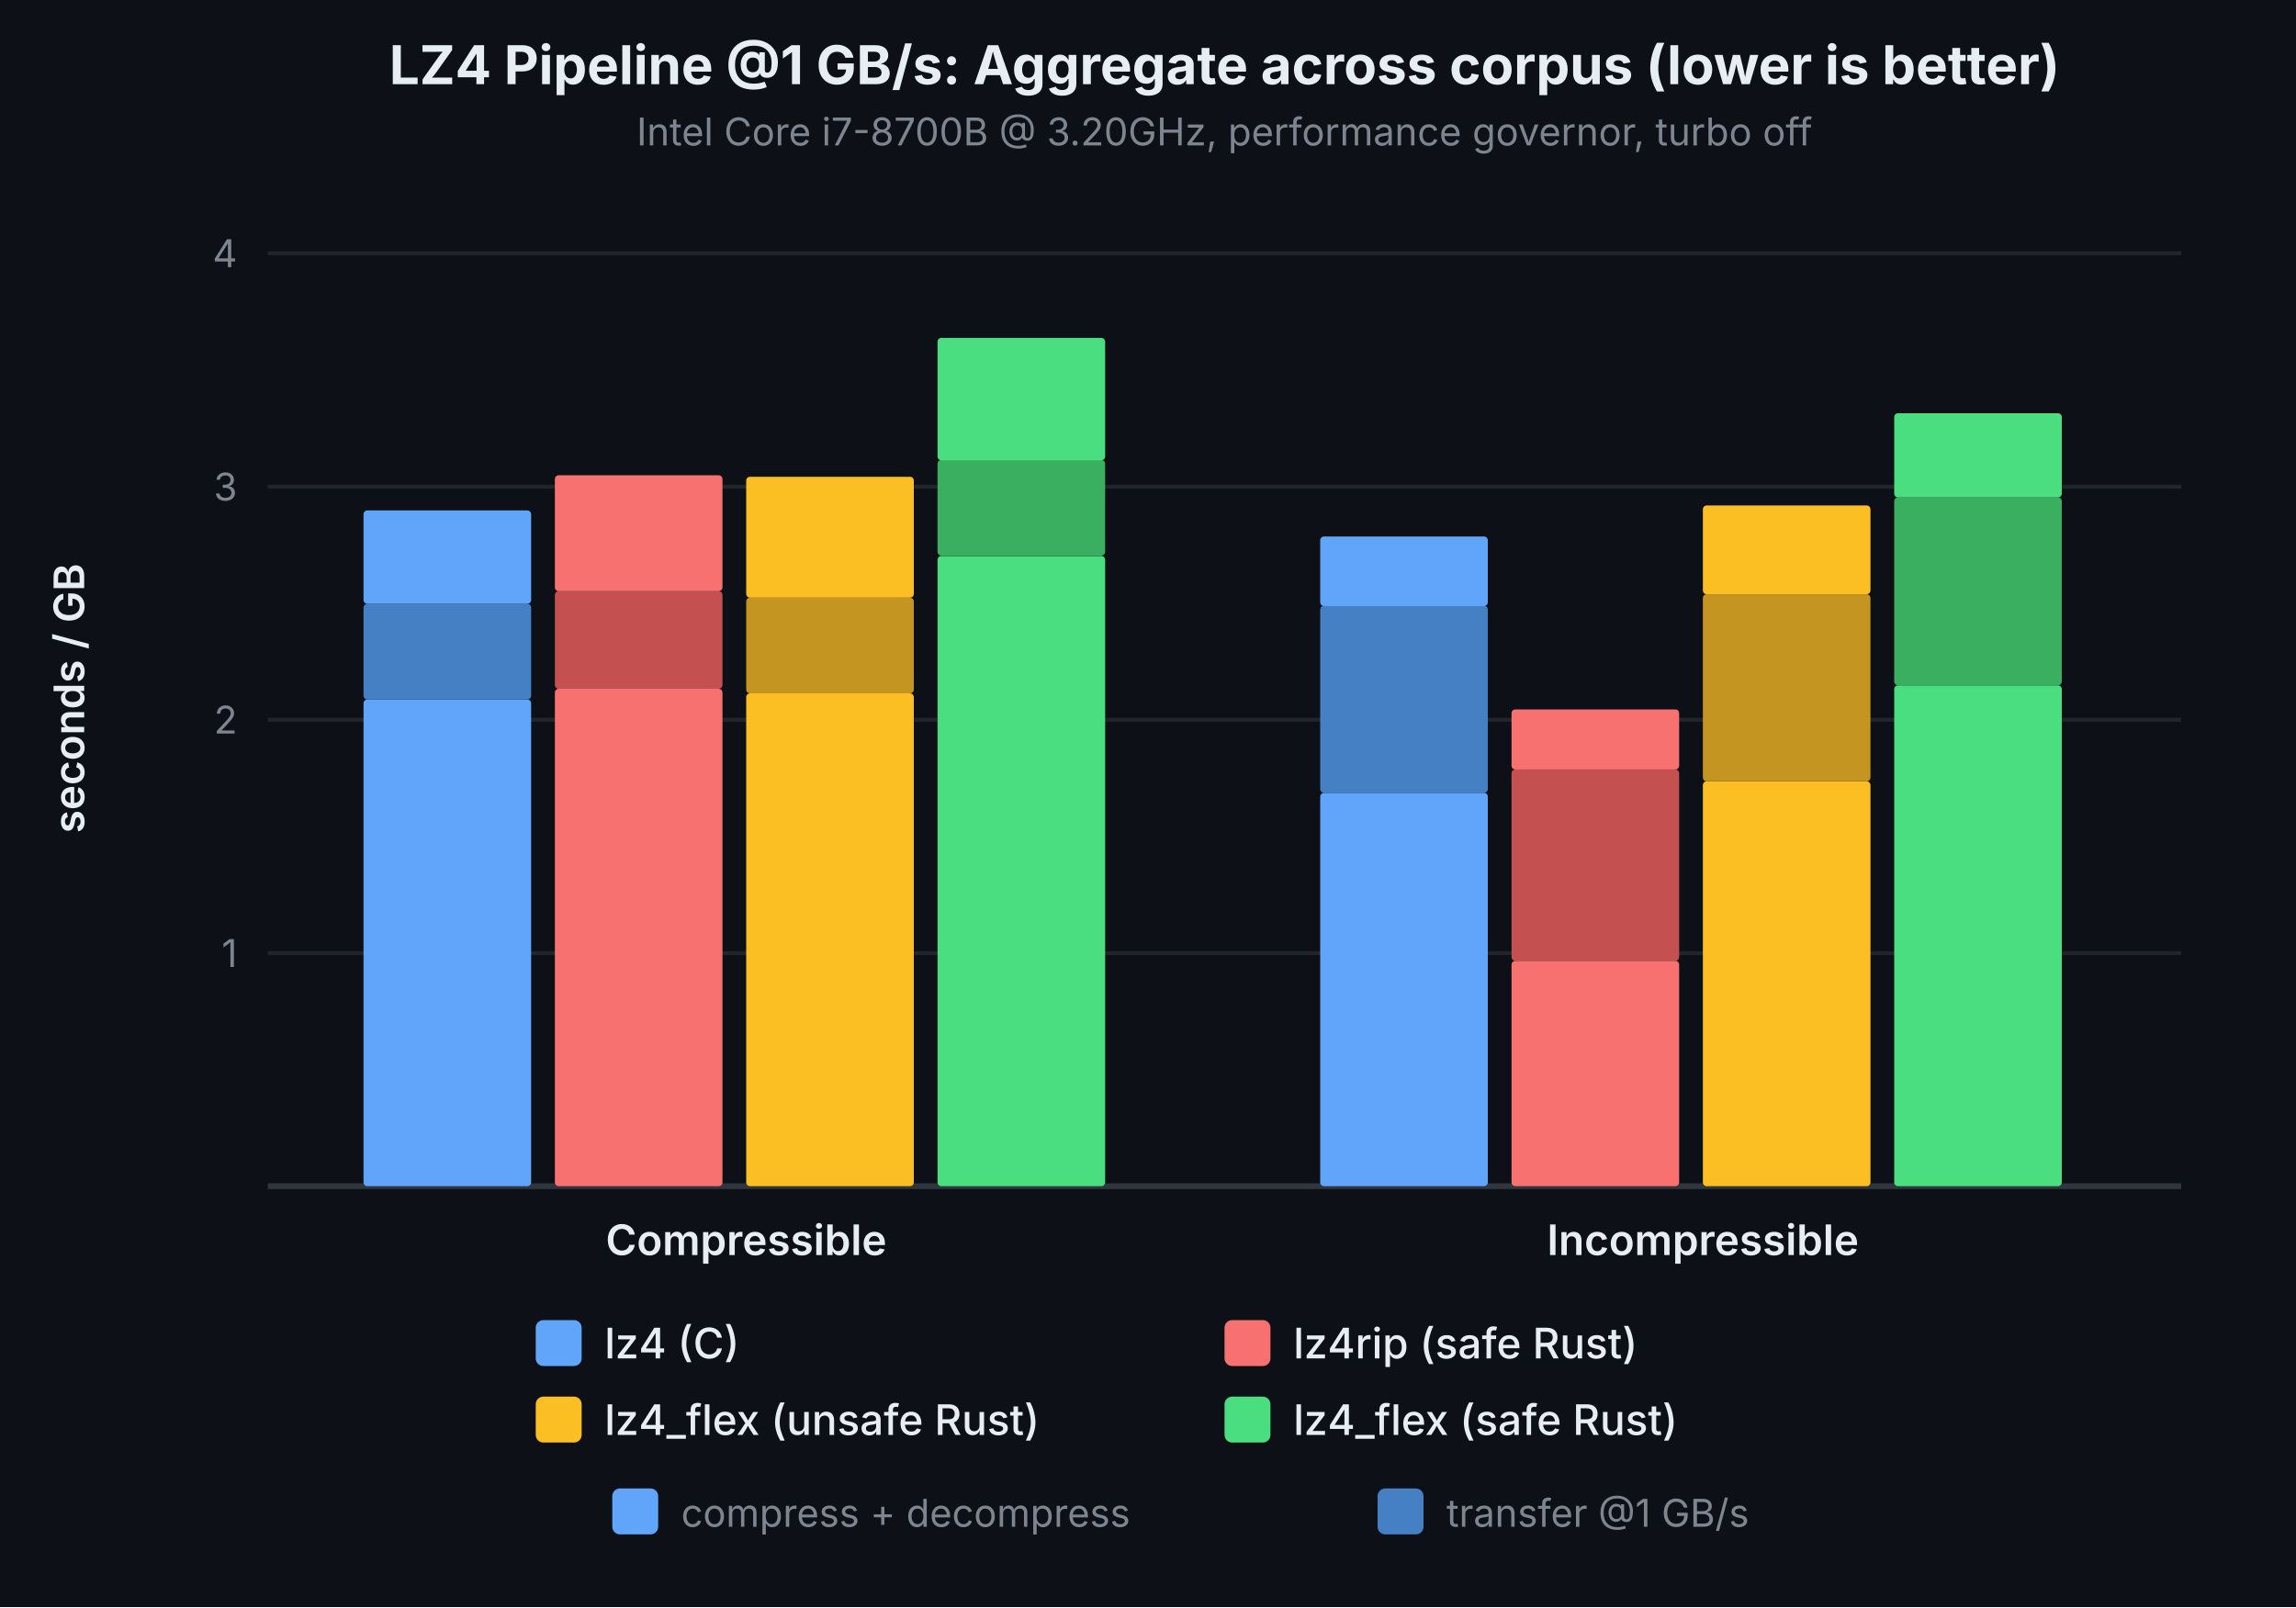
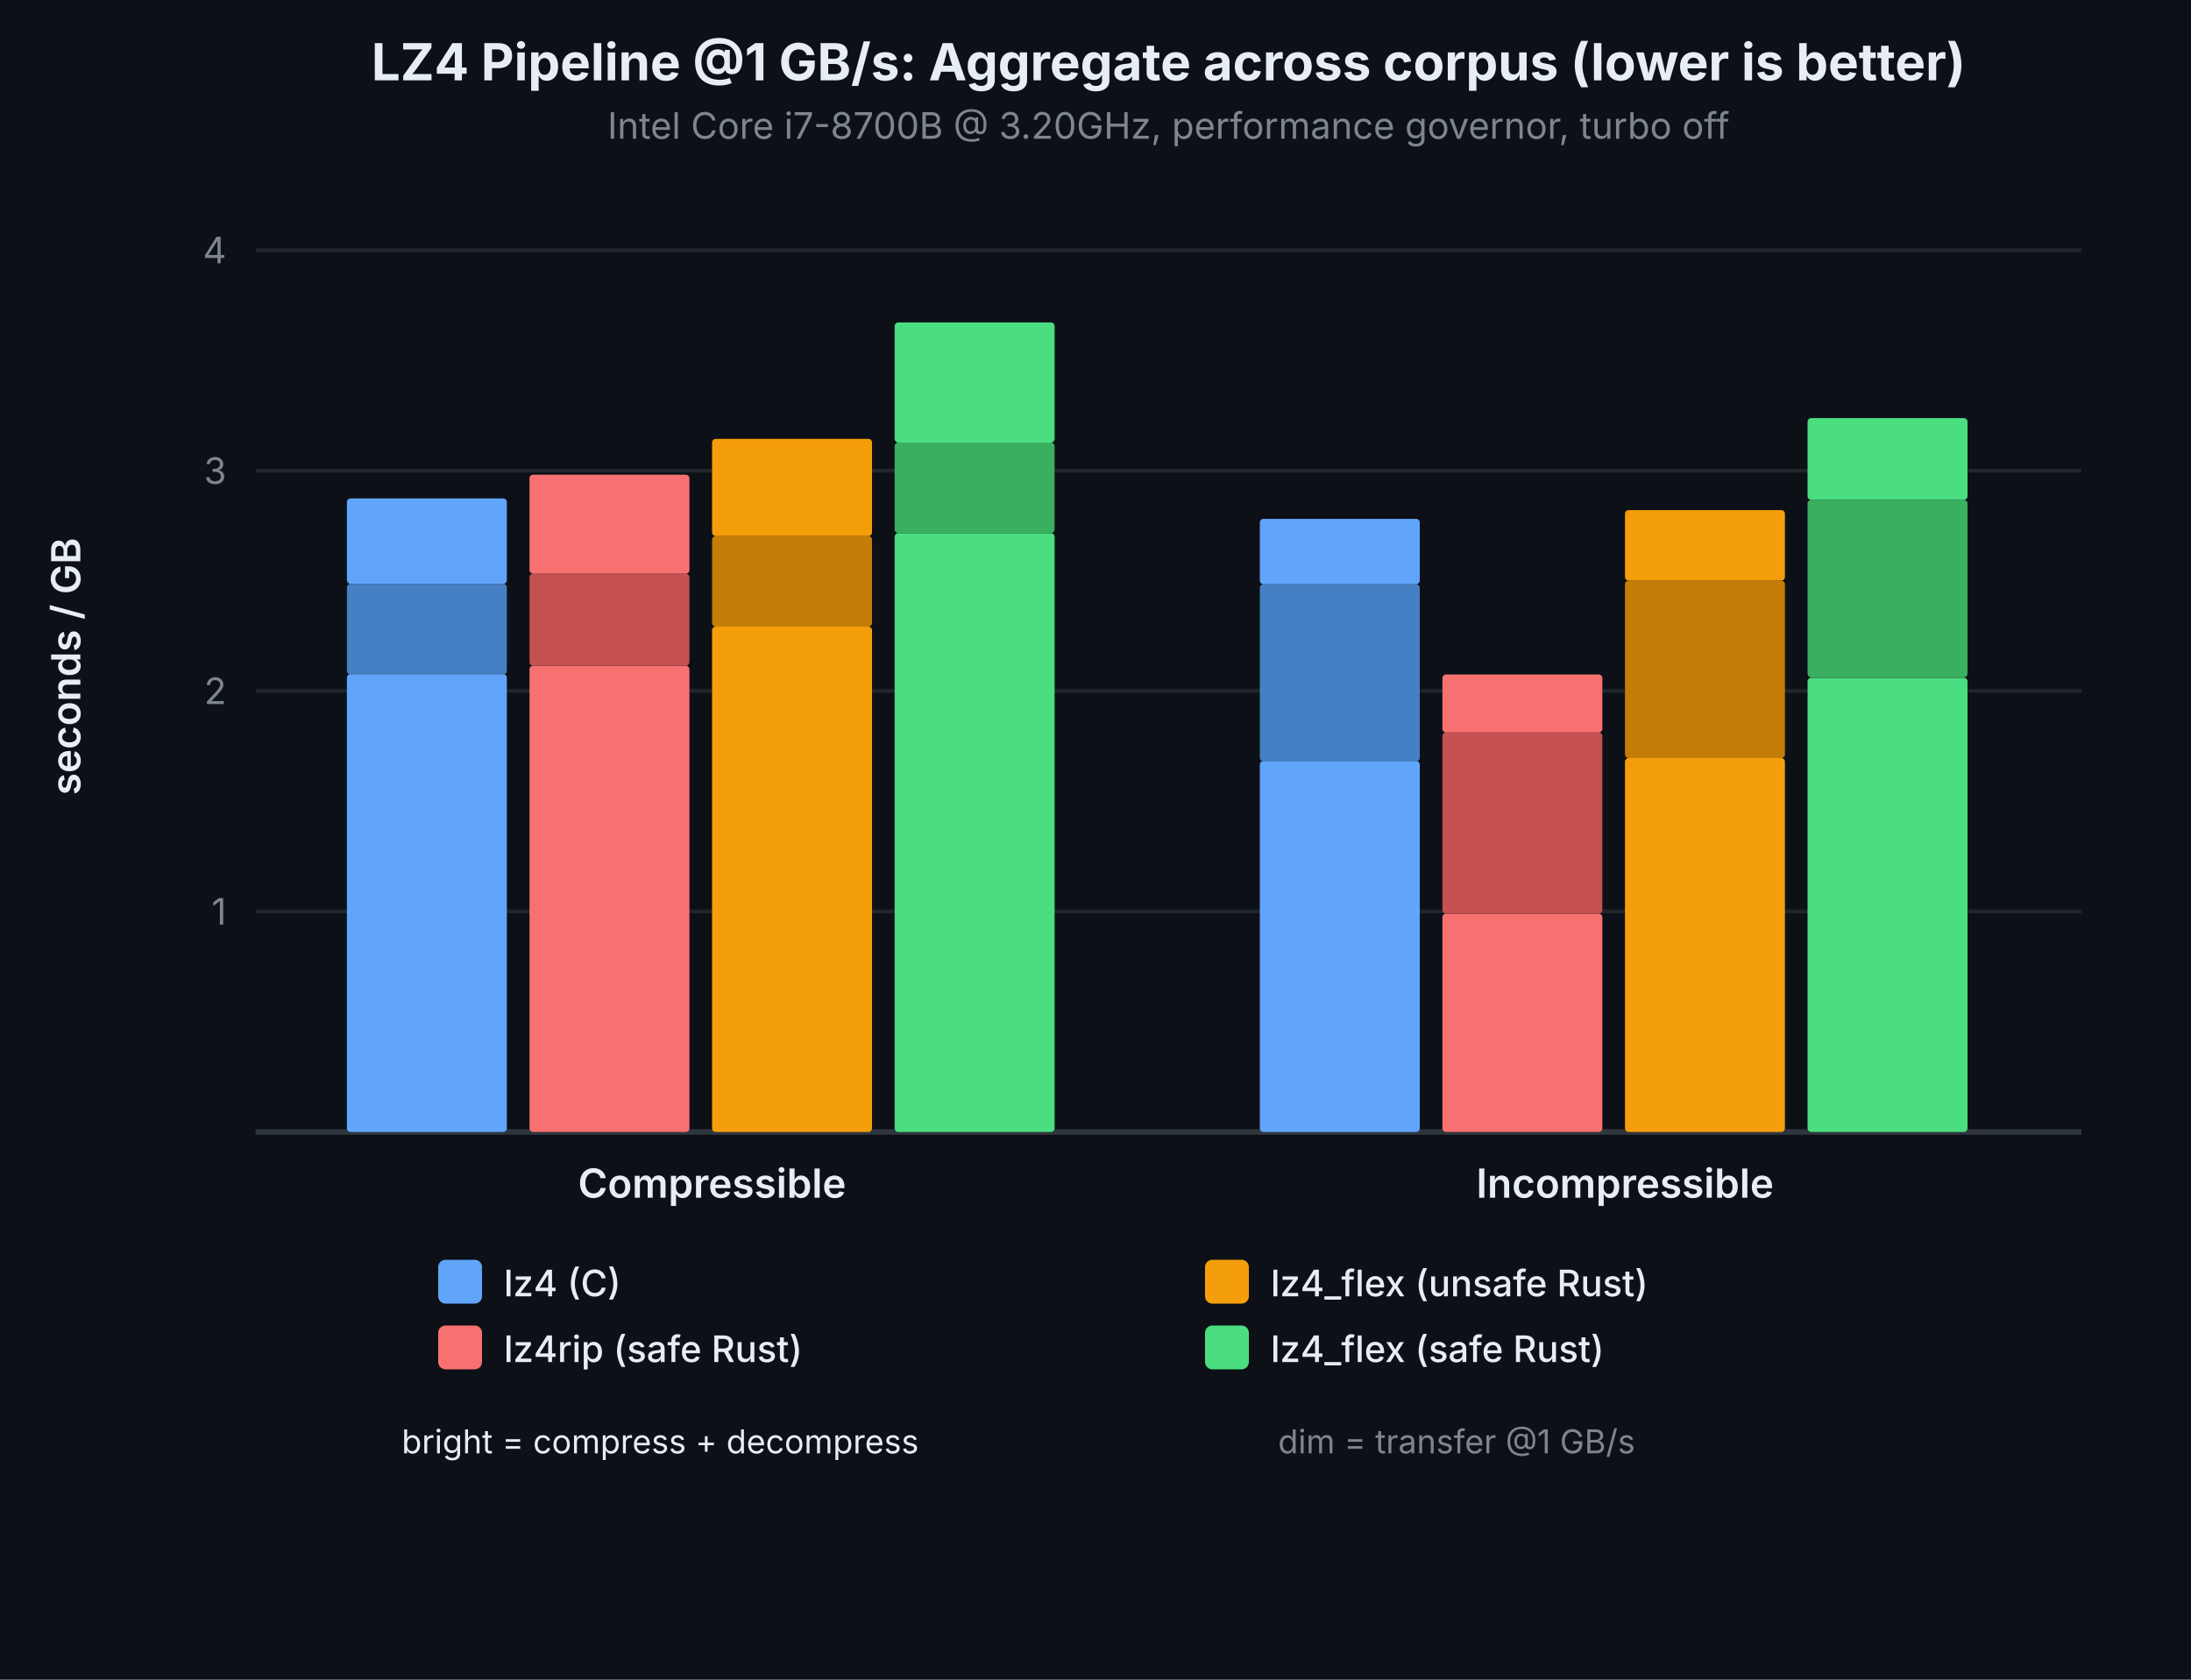
- <svg xmlns="http://www.w3.org/2000/svg" viewBox="0 0 600 420" font-family="system-ui, -apple-system, sans-serif">
-   <rect width="600" height="420" fill="#0d1117" />
+ <svg xmlns="http://www.w3.org/2000/svg" viewBox="0 0 600 460" font-family="system-ui, -apple-system, sans-serif">
+   <rect width="600" height="460" fill="#0d1117" />
  <text x="320.0" y="22" text-anchor="middle" fill="#e6edf3" font-size="14" font-weight="700">LZ4 Pipeline @1 GB/s: Aggregate across corpus (lower is better)</text>
  <text x="320.0" y="38" text-anchor="middle" fill="#7d8590" font-size="10">Intel Core i7-8700B @ 3.20GHz, performance governor, turbo off</text>
-   <line x1="70" y1="249.1" x2="570" y2="249.1" stroke="#21262d" stroke-width="1" />
-   <text x="62" y="249.1" text-anchor="end" dominant-baseline="middle" fill="#7d8590" font-size="10">1</text>
-   <line x1="70" y1="188.1" x2="570" y2="188.1" stroke="#21262d" stroke-width="1" />
-   <text x="62" y="188.1" text-anchor="end" dominant-baseline="middle" fill="#7d8590" font-size="10">2</text>
-   <line x1="70" y1="127.2" x2="570" y2="127.2" stroke="#21262d" stroke-width="1" />
-   <text x="62" y="127.2" text-anchor="end" dominant-baseline="middle" fill="#7d8590" font-size="10">3</text>
-   <line x1="70" y1="66.2" x2="570" y2="66.2" stroke="#21262d" stroke-width="1" />
-   <text x="62" y="66.2" text-anchor="end" dominant-baseline="middle" fill="#7d8590" font-size="10">4</text>
+   <line x1="70" y1="249.6" x2="570" y2="249.6" stroke="#21262d" stroke-width="1" />
+   <text x="62" y="249.6" text-anchor="end" dominant-baseline="middle" fill="#7d8590" font-size="10">1</text>
+   <line x1="70" y1="189.2" x2="570" y2="189.2" stroke="#21262d" stroke-width="1" />
+   <text x="62" y="189.2" text-anchor="end" dominant-baseline="middle" fill="#7d8590" font-size="10">2</text>
+   <line x1="70" y1="128.9" x2="570" y2="128.9" stroke="#21262d" stroke-width="1" />
+   <text x="62" y="128.9" text-anchor="end" dominant-baseline="middle" fill="#7d8590" font-size="10">3</text>
+   <line x1="70" y1="68.5" x2="570" y2="68.5" stroke="#21262d" stroke-width="1" />
+   <text x="62" y="68.5" text-anchor="end" dominant-baseline="middle" fill="#7d8590" font-size="10">4</text>
  <line x1="70" y1="310" x2="570" y2="310" stroke="#30363d" stroke-width="1.5" />
  <text x="22" y="182.5" text-anchor="middle" fill="#e6edf3" font-size="11" font-weight="600" transform="rotate(-90,22,182.5)">seconds / GB</text>
-   <rect x="95.0" y="182.8" width="43.8" height="127.2" fill="#60a5fa" rx="1" />
-   <rect x="95.0" y="157.8" width="43.8" height="25.0" fill="#4680c4" rx="1" />
-   <rect x="95.0" y="133.4" width="43.8" height="24.4" fill="#60a5fa" rx="1" />
-   <rect x="145.0" y="180.0" width="43.8" height="130.0" fill="#f87171" rx="1" />
-   <rect x="145.0" y="154.5" width="43.8" height="25.5" fill="#c45050" rx="1" />
-   <rect x="145.0" y="124.2" width="43.8" height="30.3" fill="#f87171" rx="1" />
-   <rect x="195.0" y="181.2" width="43.8" height="128.8" fill="#fbbf24" rx="1" />
-   <rect x="195.0" y="156.2" width="43.8" height="25.0" fill="#c49520" rx="1" />
-   <rect x="195.0" y="124.6" width="43.8" height="31.6" fill="#fbbf24" rx="1" />
-   <rect x="245.0" y="145.3" width="43.8" height="164.7" fill="#4ade80" rx="1" />
-   <rect x="245.0" y="120.2" width="43.8" height="25.0" fill="#3aaf60" rx="1" />
-   <rect x="245.0" y="88.3" width="43.8" height="32.0" fill="#4ade80" rx="1" />
+   <rect x="95.0" y="184.6" width="43.8" height="125.4" fill="#60a5fa" rx="1" />
+   <rect x="95.0" y="159.9" width="43.8" height="24.8" fill="#4680c4" rx="1" />
+   <rect x="95.0" y="136.5" width="43.8" height="23.4" fill="#60a5fa" rx="1" />
+   <rect x="145.0" y="182.3" width="43.8" height="127.7" fill="#f87171" rx="1" />
+   <rect x="145.0" y="157.1" width="43.8" height="25.2" fill="#c45050" rx="1" />
+   <rect x="145.0" y="130.0" width="43.8" height="27.1" fill="#f87171" rx="1" />
+   <rect x="195.0" y="171.6" width="43.8" height="138.4" fill="#f59e0b" rx="1" />
+   <rect x="195.0" y="146.8" width="43.8" height="24.8" fill="#c47d08" rx="1" />
+   <rect x="195.0" y="120.2" width="43.8" height="26.6" fill="#f59e0b" rx="1" />
+   <rect x="245.0" y="146.0" width="43.8" height="164.0" fill="#4ade80" rx="1" />
+   <rect x="245.0" y="121.2" width="43.8" height="24.8" fill="#3aaf60" rx="1" />
+   <rect x="245.0" y="88.3" width="43.8" height="32.9" fill="#4ade80" rx="1" />
  <text x="195.0" y="328" text-anchor="middle" fill="#e6edf3" font-size="11" font-weight="600">Compressible</text>
-   <rect x="345.0" y="207.2" width="43.8" height="102.8" fill="#60a5fa" rx="1" />
-   <rect x="345.0" y="158.3" width="43.8" height="48.9" fill="#4680c4" rx="1" />
-   <rect x="345.0" y="140.2" width="43.8" height="18.2" fill="#60a5fa" rx="1" />
-   <rect x="395.0" y="251.1" width="43.8" height="58.9" fill="#f87171" rx="1" />
-   <rect x="395.0" y="201.1" width="43.8" height="50.0" fill="#c45050" rx="1" />
-   <rect x="395.0" y="185.4" width="43.8" height="15.7" fill="#f87171" rx="1" />
-   <rect x="445.0" y="204.2" width="43.8" height="105.8" fill="#fbbf24" rx="1" />
-   <rect x="445.0" y="155.3" width="43.8" height="48.9" fill="#c49520" rx="1" />
-   <rect x="445.0" y="132.1" width="43.8" height="23.2" fill="#fbbf24" rx="1" />
-   <rect x="495.0" y="179.1" width="43.8" height="130.9" fill="#4ade80" rx="1" />
-   <rect x="495.0" y="130.0" width="43.8" height="49.1" fill="#3aaf60" rx="1" />
-   <rect x="495.0" y="108.0" width="43.8" height="22.0" fill="#4ade80" rx="1" />
+   <rect x="345.0" y="208.4" width="43.8" height="101.6" fill="#60a5fa" rx="1" />
+   <rect x="345.0" y="160.0" width="43.8" height="48.5" fill="#4680c4" rx="1" />
+   <rect x="345.0" y="142.1" width="43.8" height="17.9" fill="#60a5fa" rx="1" />
+   <rect x="395.0" y="250.2" width="43.8" height="59.8" fill="#f87171" rx="1" />
+   <rect x="395.0" y="200.6" width="43.8" height="49.6" fill="#c45050" rx="1" />
+   <rect x="395.0" y="184.7" width="43.8" height="15.9" fill="#f87171" rx="1" />
+   <rect x="445.0" y="207.6" width="43.8" height="102.4" fill="#f59e0b" rx="1" />
+   <rect x="445.0" y="159.0" width="43.8" height="48.6" fill="#c47d08" rx="1" />
+   <rect x="445.0" y="139.7" width="43.8" height="19.3" fill="#f59e0b" rx="1" />
+   <rect x="495.0" y="185.6" width="43.8" height="124.4" fill="#4ade80" rx="1" />
+   <rect x="495.0" y="136.9" width="43.8" height="48.6" fill="#3aaf60" rx="1" />
+   <rect x="495.0" y="114.5" width="43.8" height="22.4" fill="#4ade80" rx="1" />
  <text x="445.0" y="328" text-anchor="middle" fill="#e6edf3" font-size="11" font-weight="600">Incompressible</text>
-   <rect x="140" y="345" width="12" height="12" fill="#60a5fa" rx="2" />
-   <text x="158" y="355" fill="#e6edf3" font-size="11" font-weight="500">lz4 (C)</text>
-   <rect x="320" y="345" width="12" height="12" fill="#f87171" rx="2" />
-   <text x="338" y="355" fill="#e6edf3" font-size="11" font-weight="500">lz4rip (safe Rust)</text>
-   <rect x="140" y="365" width="12" height="12" fill="#fbbf24" rx="2" />
-   <text x="158" y="375" fill="#e6edf3" font-size="11" font-weight="500">lz4_flex (unsafe Rust)</text>
-   <rect x="320" y="365" width="12" height="12" fill="#4ade80" rx="2" />
-   <text x="338" y="375" fill="#e6edf3" font-size="11" font-weight="500">lz4_flex (safe Rust)</text>
-   <rect x="160" y="389" width="12" height="12" fill="#60a5fa" rx="2" />
-   <text x="178" y="399" fill="#7d8590" font-size="10">compress + decompress</text>
-   <rect x="360" y="389" width="12" height="12" fill="#4680c4" rx="2" />
-   <text x="378" y="399" fill="#7d8590" font-size="10">transfer @1 GB/s</text>
+   <rect x="120" y="345" width="12" height="12" fill="#60a5fa" rx="2" />
+   <text x="138" y="355" fill="#e6edf3" font-size="10" font-weight="500">lz4 (C)</text>
+   <rect x="120" y="363" width="12" height="12" fill="#f87171" rx="2" />
+   <text x="138" y="373" fill="#e6edf3" font-size="10" font-weight="500">lz4rip (safe Rust)</text>
+   <rect x="330" y="345" width="12" height="12" fill="#f59e0b" rx="2" />
+   <text x="348" y="355" fill="#e6edf3" font-size="10" font-weight="500">lz4_flex (unsafe Rust)</text>
+   <rect x="330" y="363" width="12" height="12" fill="#4ade80" rx="2" />
+   <text x="348" y="373" fill="#e6edf3" font-size="10" font-weight="500">lz4_flex (safe Rust)</text>
+   <text x="110" y="398" fill="#e6edf3" font-size="9">bright = compress + decompress</text>
+   <text x="350" y="398" fill="#7d8590" font-size="9">dim = transfer @1 GB/s</text>
</svg>
